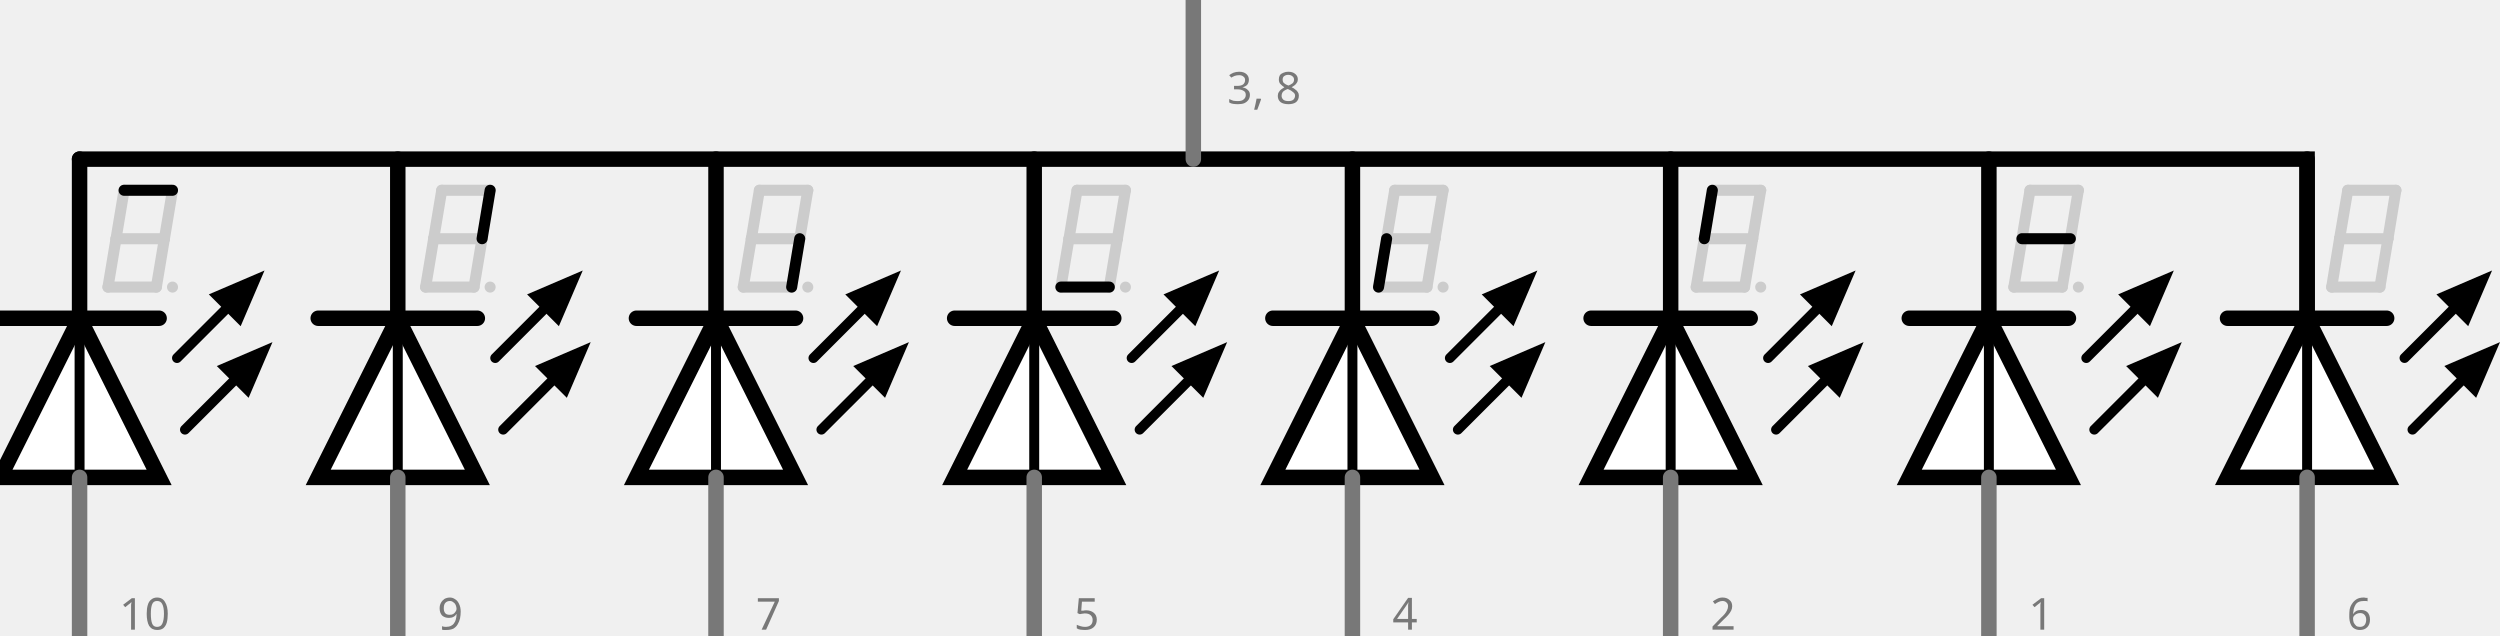
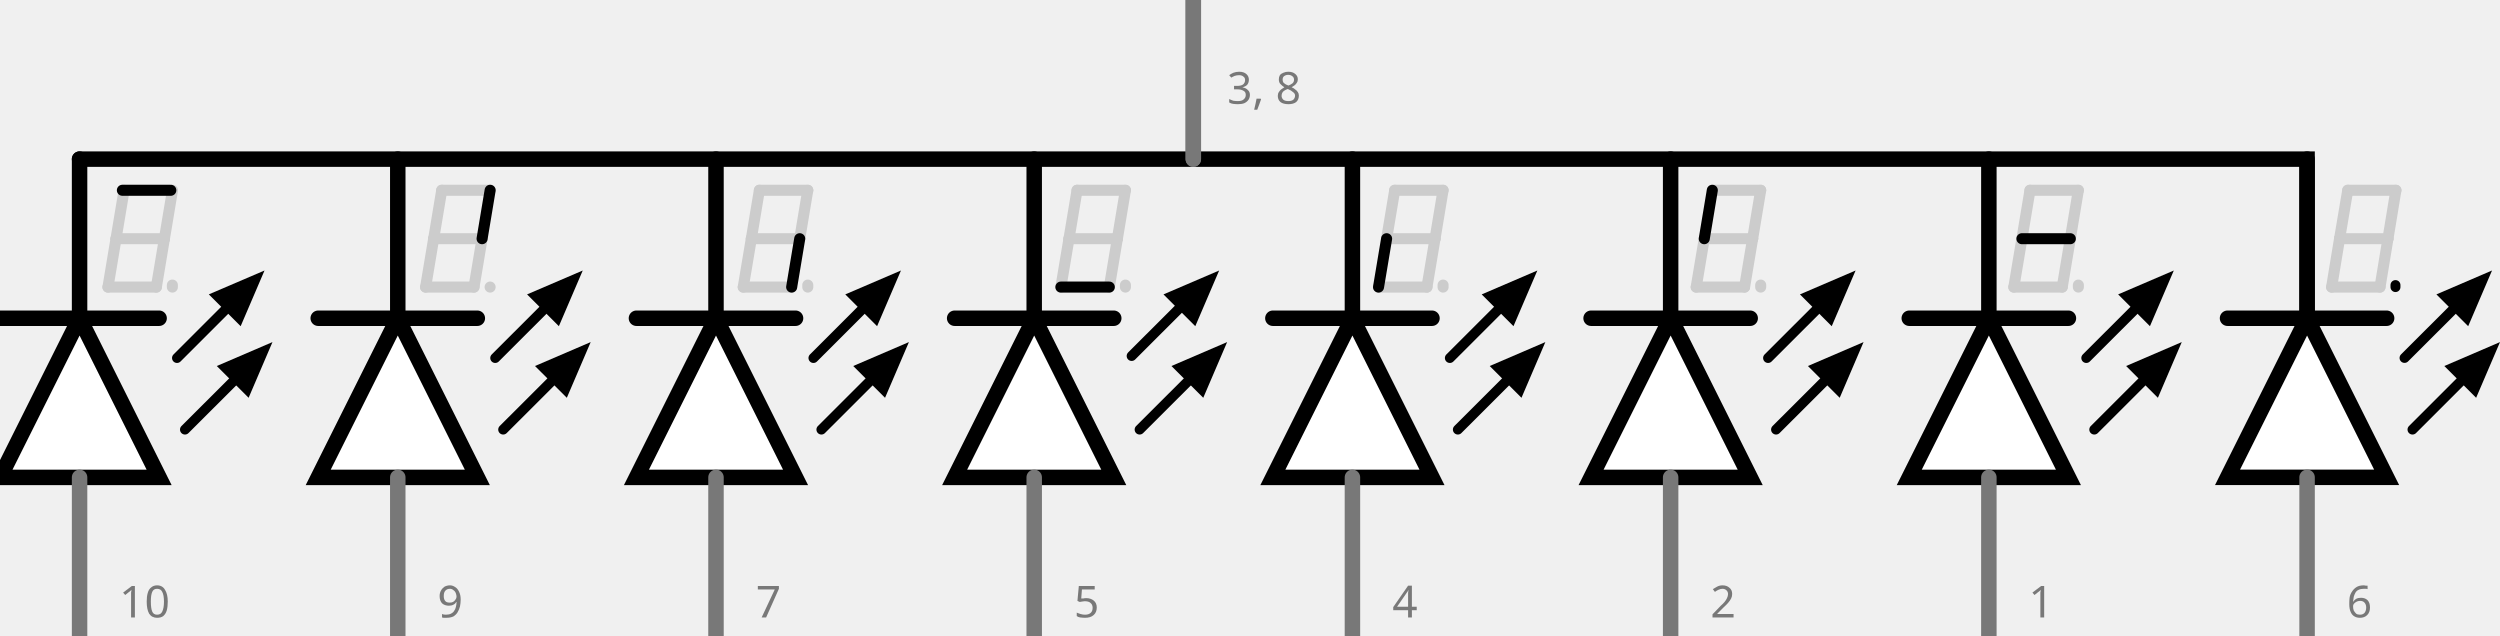
- <svg xmlns="http://www.w3.org/2000/svg" version="1.1" id="Ebene_1" x="0px" y="0px" width="113.129px" height="28.742px" viewBox="0 0 113.129 28.742" enable-background="new 0 0 113.129 28.742" xml:space="preserve">
+ <svg xmlns="http://www.w3.org/2000/svg" width="113.13px" height="28.742px" enable-background="new 0 0 113.129 28.742" version="1.1" viewBox="0 0 113.13 28.742">
  <g id="schematic">
-     <polyline fill="none" stroke="#000000" stroke-width="0.7" stroke-linecap="round" stroke-miterlimit="10" points="3.6,7.2    104.4,7.2 104.4,14.401  " />
-     <line fill="none" stroke="#000000" stroke-width="0.7" stroke-linecap="round" x1="86.398" y1="14.401" x2="90" y2="14.401" />
-     <line fill="none" stroke="#000000" stroke-width="0.7" stroke-linecap="round" x1="90" y1="14.401" x2="93.6" y2="14.401" />
-     <polygon fill="#FFFFFF" stroke="#000000" stroke-width="0.7" stroke-linecap="round" points="90,14.401 93.6,21.602 90,21.602    86.398,21.602  " />
-     <line fill="none" stroke="#000000" stroke-width="0.45" stroke-linecap="round" x1="90" y1="21.602" x2="90" y2="14.401" />
-     <line fill="none" stroke="#000000" stroke-width="0.45" stroke-linecap="round" x1="94.77" y1="19.441" x2="97.109" y2="17.102" />
-     <line fill="none" stroke="#000000" stroke-width="0.45" stroke-linecap="round" x1="94.409" y1="16.201" x2="96.749" y2="13.861" />
-     <line id="connector1pin_31_" fill="none" stroke="#000000" stroke-width="0.7" stroke-linecap="round" x1="90" y1="7.2" x2="90" y2="14.401" />
-     <polygon id="connector1terminal_31_" fill="none" points="89.999,7.2 90,7.2 90,7.2  " />
-     <line id="connector0pin_31_" fill="none" stroke="#787878" stroke-width="0.7" stroke-linecap="round" x1="90" y1="28.801" x2="90" y2="21.602" />
-     <polygon id="connector0terminal_31_" fill="none" points="89.999,28.801 90,28.801 90,28.801  " />
-     <path d="M98.729,15.482l-1.08,2.52l-1.438-1.438L98.729,15.482z" />
-     <path d="M98.369,12.241l-1.08,2.52l-1.439-1.439L98.369,12.241z" />
-     <line fill="none" stroke="#000000" stroke-width="0.7" stroke-linecap="round" x1="72" y1="14.401" x2="75.6" y2="14.401" />
-     <line fill="none" stroke="#000000" stroke-width="0.7" stroke-linecap="round" x1="75.6" y1="14.401" x2="79.2" y2="14.401" />
-     <polygon fill="#FFFFFF" stroke="#000000" stroke-width="0.7" stroke-linecap="round" points="75.6,14.401 79.2,21.602 75.6,21.602    72,21.602  " />
-     <line fill="none" stroke="#000000" stroke-width="0.45" stroke-linecap="round" x1="75.6" y1="21.602" x2="75.6" y2="14.401" />
-     <line fill="none" stroke="#000000" stroke-width="0.45" stroke-linecap="round" x1="80.37" y1="19.441" x2="82.709" y2="17.102" />
-     <line fill="none" stroke="#000000" stroke-width="0.45" stroke-linecap="round" x1="80.009" y1="16.201" x2="82.35" y2="13.861" />
-     <line id="connector1pin_30_" fill="none" stroke="#000000" stroke-width="0.7" stroke-linecap="round" x1="75.6" y1="7.2" x2="75.6" y2="14.401" />
-     <path id="connector1terminal_30_" fill="none" d="M75.6,7.2L75.6,7.2L75.6,7.2z" />
-     <line id="connector0pin_30_" fill="none" stroke="#787878" stroke-width="0.7" stroke-linecap="round" x1="75.6" y1="28.801" x2="75.6" y2="21.602" />
-     <path id="connector0terminal_30_" fill="none" d="M75.6,28.801L75.6,28.801L75.6,28.801z" />
-     <path d="M84.33,15.482l-1.08,2.52l-1.439-1.438L84.33,15.482z" />
-     <path d="M83.969,12.241l-1.08,2.52l-1.438-1.439L83.969,12.241z" />
-     <line fill="none" stroke="#000000" stroke-width="0.7" stroke-linecap="round" x1="57.6" y1="14.401" x2="61.2" y2="14.401" />
-     <line fill="none" stroke="#000000" stroke-width="0.7" stroke-linecap="round" x1="61.2" y1="14.401" x2="64.8" y2="14.401" />
-     <polygon fill="#FFFFFF" stroke="#000000" stroke-width="0.7" stroke-linecap="round" points="61.2,14.401 64.8,21.602 61.2,21.602    57.6,21.602  " />
-     <line fill="none" stroke="#000000" stroke-width="0.45" stroke-linecap="round" x1="61.2" y1="21.602" x2="61.2" y2="14.401" />
-     <line fill="none" stroke="#000000" stroke-width="0.45" stroke-linecap="round" x1="65.971" y1="19.441" x2="68.311" y2="17.102" />
-     <line fill="none" stroke="#000000" stroke-width="0.45" stroke-linecap="round" x1="65.609" y1="16.201" x2="67.949" y2="13.861" />
-     <line id="connector1pin_29_" fill="none" stroke="#000000" stroke-width="0.7" stroke-linecap="round" x1="61.2" y1="7.2" x2="61.2" y2="14.401" />
-     <polygon id="connector1terminal_29_" fill="none" points="61.199,7.2 61.2,7.2 61.2,7.2  " />
-     <line id="connector0pin_29_" fill="none" stroke="#787878" stroke-width="0.7" stroke-linecap="round" x1="61.2" y1="28.801" x2="61.2" y2="21.602" />
-     <polygon id="connector0terminal_29_" fill="none" points="61.199,28.801 61.2,28.801 61.2,28.801  " />
-     <path d="M69.93,15.482l-1.08,2.52l-1.438-1.438L69.93,15.482z" />
-     <path d="M69.568,12.241l-1.08,2.52l-1.438-1.439L69.568,12.241z" />
-     <line fill="none" stroke="#000000" stroke-width="0.7" stroke-linecap="round" x1="43.2" y1="14.401" x2="46.8" y2="14.401" />
-     <line fill="none" stroke="#000000" stroke-width="0.7" stroke-linecap="round" x1="46.8" y1="14.401" x2="50.4" y2="14.401" />
-     <polygon fill="#FFFFFF" stroke="#000000" stroke-width="0.7" stroke-linecap="round" points="46.8,14.401 50.4,21.602 46.8,21.602    43.2,21.602  " />
-     <line fill="none" stroke="#000000" stroke-width="0.45" stroke-linecap="round" x1="46.8" y1="21.602" x2="46.8" y2="14.401" />
-     <line fill="none" stroke="#000000" stroke-width="0.45" stroke-linecap="round" x1="51.57" y1="19.441" x2="53.91" y2="17.102" />
-     <line fill="none" stroke="#000000" stroke-width="0.45" stroke-linecap="round" x1="51.209" y1="16.201" x2="53.549" y2="13.861" />
-     <line id="connector1pin_28_" fill="none" stroke="#000000" stroke-width="0.7" stroke-linecap="round" x1="46.8" y1="7.2" x2="46.8" y2="14.401" />
-     <polygon id="connector1terminal_28_" fill="none" points="46.799,7.2 46.8,7.2 46.8,7.2  " />
-     <line id="connector0pin_28_" fill="none" stroke="#787878" stroke-width="0.7" stroke-linecap="round" x1="46.8" y1="28.801" x2="46.8" y2="21.602" />
-     <polygon id="connector0terminal_28_" fill="none" points="46.799,28.801 46.8,28.801 46.8,28.801  " />
-     <path d="M55.53,15.482l-1.08,2.52l-1.44-1.438L55.53,15.482z" />
-     <path d="M55.169,12.241l-1.08,2.52l-1.439-1.439L55.169,12.241z" />
-     <line fill="none" stroke="#000000" stroke-width="0.7" stroke-linecap="round" x1="28.8" y1="14.401" x2="32.4" y2="14.401" />
-     <line fill="none" stroke="#000000" stroke-width="0.7" stroke-linecap="round" x1="32.4" y1="14.401" x2="36" y2="14.401" />
-     <polygon fill="#FFFFFF" stroke="#000000" stroke-width="0.7" stroke-linecap="round" points="32.4,14.401 36,21.602 32.4,21.602    28.8,21.602  " />
-     <line fill="none" stroke="#000000" stroke-width="0.45" stroke-linecap="round" x1="32.4" y1="21.602" x2="32.4" y2="14.401" />
-     <line fill="none" stroke="#000000" stroke-width="0.45" stroke-linecap="round" x1="37.17" y1="19.441" x2="39.51" y2="17.102" />
-     <line fill="none" stroke="#000000" stroke-width="0.45" stroke-linecap="round" x1="36.81" y1="16.201" x2="39.149" y2="13.861" />
-     <line id="connector1pin_27_" fill="none" stroke="#000000" stroke-width="0.7" stroke-linecap="round" x1="32.4" y1="7.2" x2="32.4" y2="14.401" />
-     <polygon id="connector1terminal_27_" fill="none" points="32.399,7.2 32.4,7.2 32.4,7.2  " />
-     <line id="connector0pin_27_" fill="none" stroke="#787878" stroke-width="0.7" stroke-linecap="round" x1="32.4" y1="28.801" x2="32.4" y2="21.602" />
-     <polygon id="connector0terminal_27_" fill="none" points="32.399,28.801 32.4,28.801 32.4,28.801  " />
-     <path d="M41.13,15.482l-1.08,2.52l-1.44-1.438L41.13,15.482z" />
-     <path d="M40.77,12.241l-1.08,2.52l-1.439-1.439L40.77,12.241z" />
-     <line fill="none" stroke="#000000" stroke-width="0.7" stroke-linecap="round" x1="14.4" y1="14.401" x2="18" y2="14.401" />
-     <line fill="none" stroke="#000000" stroke-width="0.7" stroke-linecap="round" x1="18" y1="14.401" x2="21.6" y2="14.401" />
-     <polygon fill="#FFFFFF" stroke="#000000" stroke-width="0.7" stroke-linecap="round" points="18,14.401 21.6,21.602 18,21.602    14.4,21.602  " />
-     <line fill="none" stroke="#000000" stroke-width="0.45" stroke-linecap="round" x1="18" y1="21.602" x2="18" y2="14.401" />
-     <line fill="none" stroke="#000000" stroke-width="0.45" stroke-linecap="round" x1="22.77" y1="19.441" x2="25.11" y2="17.102" />
-     <line fill="none" stroke="#000000" stroke-width="0.45" stroke-linecap="round" x1="22.41" y1="16.201" x2="24.75" y2="13.861" />
-     <line id="connector1pin_26_" fill="none" stroke="#000000" stroke-width="0.7" stroke-linecap="round" x1="18" y1="7.2" x2="18" y2="14.401" />
-     <polygon id="connector1terminal_26_" fill="none" points="18,7.2 18.001,7.2 18.001,7.2  " />
-     <line id="connector0pin_26_" fill="none" stroke="#787878" stroke-width="0.7" stroke-linecap="round" x1="18" y1="28.801" x2="18" y2="21.602" />
-     <polygon id="connector0terminal_26_" fill="none" points="18,28.801 18.001,28.801 18.001,28.801  " />
-     <path d="M26.73,15.482l-1.08,2.52l-1.44-1.438L26.73,15.482z" />
-     <path d="M26.37,12.241l-1.08,2.52l-1.439-1.439L26.37,12.241z" />
-     <line fill="none" stroke="#000000" stroke-width="0.7" stroke-linecap="round" x1="0" y1="14.401" x2="3.601" y2="14.401" />
-     <line fill="none" stroke="#000000" stroke-width="0.7" stroke-linecap="round" x1="3.601" y1="14.401" x2="7.2" y2="14.401" />
-     <polygon fill="#FFFFFF" stroke="#000000" stroke-width="0.7" stroke-linecap="round" points="3.601,14.401 7.2,21.602    3.601,21.602 0,21.602  " />
-     <line fill="none" stroke="#000000" stroke-width="0.45" stroke-linecap="round" x1="3.601" y1="21.602" x2="3.601" y2="14.401" />
-     <line fill="none" stroke="#000000" stroke-width="0.45" stroke-linecap="round" x1="8.37" y1="19.441" x2="10.71" y2="17.102" />
-     <line fill="none" stroke="#000000" stroke-width="0.45" stroke-linecap="round" x1="8.01" y1="16.201" x2="10.35" y2="13.861" />
-     <line id="connector1pin_25_" fill="none" stroke="#000000" stroke-width="0.7" stroke-linecap="round" x1="3.601" y1="7.2" x2="3.601" y2="14.401" />
-     <polygon id="connector1terminal_25_" fill="none" points="3.6,7.2 3.601,7.2 3.601,7.2  " />
-     <line id="connector0pin_25_" fill="none" stroke="#787878" stroke-width="0.7" stroke-linecap="round" x1="3.601" y1="28.801" x2="3.601" y2="21.602" />
-     <polygon id="connector0terminal_25_" fill="none" points="3.6,28.801 3.601,28.801 3.601,28.801  " />
-     <path d="M12.33,15.482l-1.08,2.52l-1.44-1.438L12.33,15.482z" />
-     <path d="M11.97,12.241l-1.08,2.52l-1.44-1.44L11.97,12.241z" />
-     <rect id="connector0terminal_24_" x="89.999" y="14.399" fill="none" width="0.001" height="0.002" />
-     <rect id="connector0terminal_23_" x="75.6" y="14.399" fill="none" width="0" height="0.002" />
-     <rect id="connector0terminal_22_" x="61.199" y="14.399" fill="none" width="0.001" height="0.002" />
-     <rect id="connector0terminal_21_" x="46.799" y="14.399" fill="none" width="0.001" height="0.002" />
-     <rect id="connector0terminal_20_" x="32.399" y="14.399" fill="none" width="0.001" height="0.002" />
-     <rect id="connector0terminal_19_" x="18" y="14.399" fill="none" width="0.001" height="0.002" />
-     <rect id="connector0terminal_18_" x="3.6" y="14.399" fill="none" width="0.001" height="0.002" />
-     <polygon id="connector1terminal_9_" fill="none" points="104.398,29.293 104.4,29.293 104.4,29.293  " />
-     <polygon id="connector1terminal_8_" fill="none" points="89.999,29.293 90,29.293 90,29.293  " />
-     <path id="connector1terminal_7_" fill="none" d="M75.6,29.293L75.6,29.293L75.6,29.293z" />
-     <polygon id="connector1terminal_6_" fill="none" points="61.199,29.293 61.2,29.293 61.2,29.293  " />
-     <polygon id="connector1terminal_5_" fill="none" points="46.799,29.293 46.8,29.293 46.8,29.293  " />
-     <polygon id="connector1terminal_4_" fill="none" points="32.399,29.293 32.4,29.293 32.4,29.293  " />
-     <polygon id="connector1terminal_3_" fill="none" points="18,29.293 18.001,29.293 18.001,29.293  " />
-     <polygon id="connector1terminal_1_" fill="none" points="3.6,29.293 3.601,29.293 3.601,29.293  " />
-     <line fill="none" stroke="#000000" stroke-width="0.7" stroke-linecap="round" x1="100.799" y1="14.401" x2="104.4" y2="14.401" />
-     <line fill="none" stroke="#000000" stroke-width="0.7" stroke-linecap="round" x1="104.4" y1="14.401" x2="108" y2="14.401" />
-     <polygon fill="#FFFFFF" stroke="#000000" stroke-width="0.7" stroke-linecap="round" points="104.4,14.401 108,21.6 104.4,21.6    100.799,21.6  " />
-     <line fill="none" stroke="#000000" stroke-width="0.45" stroke-linecap="round" x1="104.4" y1="21.6" x2="104.4" y2="14.401" />
-     <line fill="none" stroke="#000000" stroke-width="0.45" stroke-linecap="round" x1="109.169" y1="19.441" x2="111.509" y2="17.1" />
-     <line fill="none" stroke="#000000" stroke-width="0.45" stroke-linecap="round" x1="108.809" y1="16.199" x2="111.148" y2="13.86" />
-     <line id="connector1pin_17_" fill="none" stroke="#000000" stroke-width="0.7" stroke-linecap="round" x1="104.4" y1="7.199" x2="104.4" y2="14.401" />
-     <polygon id="connector1terminal_17_" fill="none" points="104.398,7.199 104.4,7.199 104.4,7.199  " />
-     <line id="connector0pin_17_" fill="none" stroke="#787878" stroke-width="0.7" stroke-linecap="round" x1="104.4" y1="28.801" x2="104.4" y2="21.6" />
-     <rect id="connector0terminal_17_" x="104.398" y="28.799" fill="none" width="0.002" height="0.002" />
-     <path d="M113.129,15.482l-1.08,2.52l-1.439-1.439L113.129,15.482z" />
-     <path d="M112.77,12.24l-1.08,2.521l-1.438-1.439L112.77,12.24z" />
-     <text transform="matrix(1 0 0 1 106.1992 28.4922)" fill="#787878" font-family="'DroidSans'" font-size="2">6</text>
-     <text transform="matrix(1 0 0 1 91.7998 28.4922)" fill="#787878" font-family="'DroidSans'" font-size="2">1</text>
-     <text transform="matrix(1 0 0 1 55.5298 4.6992)" fill="#787878" font-family="'DroidSans'" font-size="2">3, 8</text>
-     <text transform="matrix(1 0 0 1 77.4004 28.4922)" fill="#787878" font-family="'DroidSans'" font-size="2">2</text>
-     <text transform="matrix(1 0 0 1 63 28.4922)" fill="#787878" font-family="'DroidSans'" font-size="2">4</text>
-     <text transform="matrix(1 0 0 1 48.6001 28.4922)" fill="#787878" font-family="'DroidSans'" font-size="2">5</text>
-     <text transform="matrix(1 0 0 1 34.2002 28.4922)" fill="#787878" font-family="'DroidSans'" font-size="2">7</text>
-     <text transform="matrix(1 0 0 1 19.8003 28.4922)" fill="#787878" font-family="'DroidSans'" font-size="2">9</text>
-     <text transform="matrix(1 0 0 1 5.4004 28.4922)" fill="#787878" font-family="'DroidSans'" font-size="2">10</text>
-     <line fill="none" stroke="#787878" stroke-width="0.7" stroke-linecap="round" stroke-miterlimit="10" x1="54" y1="7.2" x2="54" y2="0" />
-     <line fill="none" stroke="#CCCCCC" stroke-width="0.5" stroke-linecap="round" x1="7.075" y1="12.991" x2="4.885" y2="12.991" />
-     <line fill="none" stroke="#CCCCCC" stroke-width="0.5" stroke-linecap="round" x1="5.25" y1="10.802" x2="7.44" y2="10.802" />
-     <line fill="none" stroke="#CCCCCC" stroke-width="0.5" stroke-linecap="round" x1="7.806" y1="12.991" x2="7.806" y2="12.991" />
-     <line fill="none" stroke="#CCCCCC" stroke-width="0.5" stroke-linecap="round" x1="5.25" y1="10.802" x2="4.885" y2="12.991" />
-     <line fill="none" stroke="#CCCCCC" stroke-width="0.5" stroke-linecap="round" x1="5.615" y1="8.61" x2="5.25" y2="10.802" />
-     <line fill="none" stroke="#CCCCCC" stroke-width="0.5" stroke-linecap="round" x1="7.44" y1="10.802" x2="7.075" y2="12.991" />
-     <line fill="none" stroke="#CCCCCC" stroke-width="0.5" stroke-linecap="round" x1="7.806" y1="8.61" x2="7.44" y2="10.802" />
-     <line fill="none" stroke="#000000" stroke-width="0.5" stroke-linecap="round" x1="7.806" y1="8.61" x2="5.615" y2="8.61" />
-     <line fill="none" stroke="#CCCCCC" stroke-width="0.5" stroke-linecap="round" x1="22.179" y1="8.61" x2="19.989" y2="8.61" />
-     <line fill="none" stroke="#CCCCCC" stroke-width="0.5" stroke-linecap="round" x1="21.449" y1="12.991" x2="19.259" y2="12.991" />
-     <line fill="none" stroke="#CCCCCC" stroke-width="0.5" stroke-linecap="round" x1="19.624" y1="10.802" x2="21.815" y2="10.802" />
-     <line fill="none" stroke="#CCCCCC" stroke-width="0.5" stroke-linecap="round" x1="22.179" y1="12.991" x2="22.179" y2="12.991" />
-     <line fill="none" stroke="#CCCCCC" stroke-width="0.5" stroke-linecap="round" x1="19.624" y1="10.802" x2="19.259" y2="12.991" />
-     <line fill="none" stroke="#CCCCCC" stroke-width="0.5" stroke-linecap="round" x1="19.989" y1="8.61" x2="19.624" y2="10.802" />
-     <line fill="none" stroke="#CCCCCC" stroke-width="0.5" stroke-linecap="round" x1="21.815" y1="10.802" x2="21.449" y2="12.991" />
-     <line fill="none" stroke="#000000" stroke-width="0.5" stroke-linecap="round" x1="22.18" y1="8.61" x2="21.815" y2="10.802" />
-     <line fill="none" stroke="#CCCCCC" stroke-width="0.5" stroke-linecap="round" x1="36.554" y1="8.61" x2="34.363" y2="8.61" />
-     <line fill="none" stroke="#CCCCCC" stroke-width="0.5" stroke-linecap="round" x1="35.824" y1="12.991" x2="33.633" y2="12.991" />
-     <line fill="none" stroke="#CCCCCC" stroke-width="0.5" stroke-linecap="round" x1="33.999" y1="10.802" x2="36.189" y2="10.802" />
-     <line fill="none" stroke="#CCCCCC" stroke-width="0.5" stroke-linecap="round" x1="36.554" y1="12.991" x2="36.554" y2="12.991" />
-     <line fill="none" stroke="#CCCCCC" stroke-width="0.5" stroke-linecap="round" x1="33.999" y1="10.802" x2="33.633" y2="12.991" />
-     <line fill="none" stroke="#CCCCCC" stroke-width="0.5" stroke-linecap="round" x1="34.363" y1="8.61" x2="33.999" y2="10.802" />
-     <line fill="none" stroke="#CCCCCC" stroke-width="0.5" stroke-linecap="round" x1="36.554" y1="8.61" x2="36.189" y2="10.802" />
-     <line fill="none" stroke="#000000" stroke-width="0.5" stroke-linecap="round" x1="36.189" y1="10.802" x2="35.824" y2="12.991" />
-     <line fill="none" stroke="#CCCCCC" stroke-width="0.5" stroke-linecap="round" x1="50.927" y1="8.61" x2="48.738" y2="8.61" />
-     <line fill="none" stroke="#CCCCCC" stroke-width="0.5" stroke-linecap="round" x1="48.373" y1="10.802" x2="50.563" y2="10.802" />
-     <line fill="none" stroke="#CCCCCC" stroke-width="0.5" stroke-linecap="round" x1="50.927" y1="12.991" x2="50.927" y2="12.991" />
-     <line fill="none" stroke="#CCCCCC" stroke-width="0.5" stroke-linecap="round" x1="48.373" y1="10.802" x2="48.007" y2="12.991" />
-     <line fill="none" stroke="#CCCCCC" stroke-width="0.5" stroke-linecap="round" x1="48.738" y1="8.61" x2="48.373" y2="10.802" />
-     <line fill="none" stroke="#CCCCCC" stroke-width="0.5" stroke-linecap="round" x1="50.563" y1="10.802" x2="50.198" y2="12.991" />
-     <line fill="none" stroke="#CCCCCC" stroke-width="0.5" stroke-linecap="round" x1="50.928" y1="8.61" x2="50.563" y2="10.802" />
-     <line fill="none" stroke="#000000" stroke-width="0.5" stroke-linecap="round" x1="50.198" y1="12.991" x2="48.007" y2="12.991" />
-     <line fill="none" stroke="#CCCCCC" stroke-width="0.5" stroke-linecap="round" x1="65.302" y1="8.61" x2="63.111" y2="8.61" />
-     <line fill="none" stroke="#CCCCCC" stroke-width="0.5" stroke-linecap="round" x1="64.572" y1="12.991" x2="62.381" y2="12.991" />
-     <line fill="none" stroke="#CCCCCC" stroke-width="0.5" stroke-linecap="round" x1="62.747" y1="10.802" x2="64.938" y2="10.802" />
-     <line fill="none" stroke="#CCCCCC" stroke-width="0.5" stroke-linecap="round" x1="65.302" y1="12.991" x2="65.302" y2="12.991" />
-     <line fill="none" stroke="#CCCCCC" stroke-width="0.5" stroke-linecap="round" x1="63.113" y1="8.61" x2="62.747" y2="10.802" />
-     <line fill="none" stroke="#CCCCCC" stroke-width="0.5" stroke-linecap="round" x1="64.938" y1="10.802" x2="64.572" y2="12.991" />
-     <line fill="none" stroke="#CCCCCC" stroke-width="0.5" stroke-linecap="round" x1="65.302" y1="8.61" x2="64.938" y2="10.802" />
-     <line fill="none" stroke="#000000" stroke-width="0.5" stroke-linecap="round" x1="62.747" y1="10.802" x2="62.381" y2="12.991" />
-     <line fill="none" stroke="#CCCCCC" stroke-width="0.5" stroke-linecap="round" x1="79.675" y1="8.61" x2="77.486" y2="8.61" />
-     <line fill="none" stroke="#CCCCCC" stroke-width="0.5" stroke-linecap="round" x1="78.945" y1="12.991" x2="76.756" y2="12.991" />
-     <line fill="none" stroke="#CCCCCC" stroke-width="0.5" stroke-linecap="round" x1="77.121" y1="10.802" x2="79.311" y2="10.802" />
-     <line fill="none" stroke="#CCCCCC" stroke-width="0.5" stroke-linecap="round" x1="79.675" y1="12.991" x2="79.675" y2="12.991" />
-     <line fill="none" stroke="#CCCCCC" stroke-width="0.5" stroke-linecap="round" x1="77.121" y1="10.802" x2="76.756" y2="12.991" />
-     <line fill="none" stroke="#000000" stroke-width="0.5" stroke-linecap="round" x1="77.486" y1="8.61" x2="77.121" y2="10.802" />
-     <line fill="none" stroke="#CCCCCC" stroke-width="0.5" stroke-linecap="round" x1="79.311" y1="10.802" x2="78.945" y2="12.991" />
-     <line fill="none" stroke="#CCCCCC" stroke-width="0.5" stroke-linecap="round" x1="79.675" y1="8.61" x2="79.311" y2="10.802" />
-     <line fill="none" stroke="#CCCCCC" stroke-width="0.5" stroke-linecap="round" x1="94.05" y1="8.61" x2="91.859" y2="8.61" />
-     <line fill="none" stroke="#CCCCCC" stroke-width="0.5" stroke-linecap="round" x1="93.32" y1="12.991" x2="91.13" y2="12.991" />
-     <line fill="none" stroke="#CCCCCC" stroke-width="0.5" stroke-linecap="round" x1="94.05" y1="12.991" x2="94.05" y2="12.991" />
-     <line fill="none" stroke="#CCCCCC" stroke-width="0.5" stroke-linecap="round" x1="91.496" y1="10.802" x2="91.13" y2="12.991" />
-     <line fill="none" stroke="#CCCCCC" stroke-width="0.5" stroke-linecap="round" x1="91.861" y1="8.61" x2="91.496" y2="10.802" />
-     <line fill="none" stroke="#CCCCCC" stroke-width="0.5" stroke-linecap="round" x1="93.686" y1="10.802" x2="93.32" y2="12.991" />
-     <line fill="none" stroke="#CCCCCC" stroke-width="0.5" stroke-linecap="round" x1="94.05" y1="8.61" x2="93.686" y2="10.802" />
-     <line fill="none" stroke="#000000" stroke-width="0.5" stroke-linecap="round" x1="91.496" y1="10.802" x2="93.686" y2="10.802" />
-     <line fill="none" stroke="#CCCCCC" stroke-width="0.5" stroke-linecap="round" x1="108.418" y1="8.61" x2="106.24" y2="8.61" />
-     <line fill="none" stroke="#CCCCCC" stroke-width="0.5" stroke-linecap="round" x1="107.695" y1="12.991" x2="105.512" y2="12.991" />
-     <line fill="none" stroke="#CCCCCC" stroke-width="0.5" stroke-linecap="round" x1="105.869" y1="10.802" x2="108.059" y2="10.802" />
-     <line fill="none" stroke="#CCCCCC" stroke-width="0.5" stroke-linecap="round" x1="105.869" y1="10.802" x2="105.512" y2="12.991" />
-     <line fill="none" stroke="#CCCCCC" stroke-width="0.5" stroke-linecap="round" x1="106.24" y1="8.61" x2="105.869" y2="10.802" />
-     <line fill="none" stroke="#CCCCCC" stroke-width="0.5" stroke-linecap="round" x1="108.059" y1="10.802" x2="107.695" y2="12.991" />
-     <line fill="none" stroke="#CCCCCC" stroke-width="0.5" stroke-linecap="round" x1="108.418" y1="8.61" x2="108.059" y2="10.802" />
-     <rect id="connector0terminal_9_" x="104.398" y="21.6" fill="none" width="0.002" height="0.002" />
-     <g>
-       <rect id="connector8pin" x="53.509" y="0.108" fill="none" width="0.981" height="0.981" />
-       <rect id="connector8terminal" x="53.509" y="0.11" fill="none" width="0.981" height="0.981" />
-       <rect id="connector7pin" x="31.908" y="27.816" fill="none" width="0.982" height="0.981" />
-       <rect id="connector7terminal" x="31.908" y="27.816" fill="none" width="0.982" height="0.981" />
-       <rect id="connector6pin" x="103.908" y="27.818" fill="none" width="0.98" height="0.979" />
-       <rect id="connector6terminal" x="103.908" y="27.818" fill="none" width="0.98" height="0.979" />
-       <rect id="connector10pin" x="3.104" y="27.816" fill="none" width="0.982" height="0.981" />
-       <rect id="connector10terminal" x="3.104" y="27.816" fill="none" width="0.982" height="0.981" />
-       <rect id="connector9terminal" x="17.508" y="27.816" fill="none" width="0.982" height="0.981" />
-       <rect id="connector9pin" x="17.508" y="27.816" fill="none" width="0.982" height="0.981" />
-       <rect id="connector5terminal" x="46.31" y="27.816" fill="none" width="0.982" height="0.981" />
-       <rect id="connector5pin" x="46.31" y="27.816" fill="none" width="0.982" height="0.981" />
-       <rect id="connector4pin" x="60.708" y="27.816" fill="none" width="0.981" height="0.981" />
-       <rect id="connector4terminal" x="60.708" y="27.816" fill="none" width="0.981" height="0.981" />
-       <rect id="connector3terminal" x="53.51" y="0.112" fill="none" width="0.982" height="0.981" />
-       <rect id="connector3pin" x="53.51" y="0.112" fill="none" width="0.982" height="0.981" />
-       <rect id="connector2terminal" x="75.109" y="27.818" fill="none" width="0.979" height="0.979" />
-       <rect id="connector2pin" x="75.109" y="27.818" fill="none" width="0.979" height="0.979" />
-       <rect id="connector1terminal" x="89.509" y="27.816" fill="none" width="0.981" height="0.981" />
-       <rect id="connector1pin" x="89.509" y="27.816" fill="none" width="0.981" height="0.981" />
+     <g stroke-linecap="round" stroke-width=".7">
+       <g fill="none" stroke="#000">
+         <polyline points="3.6 7.2 104.4 7.2 104.4 14.401" stroke-miterlimit="10" />
+         <line x1="86.398" x2="93.6" y1="14.401" y2="14.401" />
+       </g>
+       <polygon points="90 14.401 93.6 21.602 90 21.602 86.398 21.602" fill="#fff" stroke="#000" />
+       <line x1="90" x2="90" y1="7.2" y2="14.401" stroke="#000" />
+       <line id="connector1pin" x1="90" x2="90" y1="28.801" y2="21.602" stroke="#787878" />
+       <line x1="72" x2="79.2" y1="14.401" y2="14.401" stroke="#000" />
+       <polygon points="75.6 14.401 79.2 21.602 75.6 21.602 72 21.602" fill="#fff" stroke="#000" />
+       <line x1="75.6" x2="75.6" y1="7.2" y2="14.401" stroke="#000" />
+       <line id="connector2pin" x1="75.6" x2="75.6" y1="28.801" y2="21.602" stroke="#787878" />
+       <line x1="57.6" x2="64.8" y1="14.401" y2="14.401" stroke="#000" />
+       <polygon points="61.2 14.401 64.8 21.602 61.2 21.602 57.6 21.602" fill="#fff" stroke="#000" />
+       <line x1="61.2" x2="61.2" y1="7.2" y2="14.401" stroke="#000" />
+       <line id="connector4pin" x1="61.2" x2="61.2" y1="28.801" y2="21.602" stroke="#787878" />
+       <line x1="43.2" x2="50.4" y1="14.401" y2="14.401" stroke="#000" />
+       <polygon points="46.8 14.401 50.4 21.602 46.8 21.602 43.2 21.602" fill="#fff" stroke="#000" />
+       <line x1="46.8" x2="46.8" y1="7.2" y2="14.401" stroke="#000" />
+       <line id="connector5pin" x1="46.8" x2="46.8" y1="28.801" y2="21.602" stroke="#787878" />
+       <g stroke="#000">
+         <line x1="28.8" x2="36" y1="14.401" y2="14.401" />
+         <polygon points="32.4 14.401 36 21.602 32.4 21.602 28.8 21.602" fill="#fff" />
+         <line x1="32.4" x2="32.4" y1="7.2" y2="14.401" />
+       </g>
+       <line id="connector7pin" x1="32.4" x2="32.4" y1="28.801" y2="21.602" stroke="#787878" />
+       <line x1="14.4" x2="21.6" y1="14.401" y2="14.401" stroke="#000" />
+       <polygon points="18 14.401 21.6 21.602 18 21.602 14.4 21.602" fill="#fff" stroke="#000" />
+       <line x1="18" x2="18" y1="7.2" y2="14.401" stroke="#000" />
+       <line id="connector9pin" x1="18" x2="18" y1="28.801" y2="21.602" stroke="#787878" />
+       <line x2="7.2" y1="14.401" y2="14.401" stroke="#000" />
+       <polygon points="3.601 14.401 7.2 21.602 3.601 21.602 0 21.602" fill="#fff" stroke="#000" />
+       <line x1="3.601" x2="3.601" y1="7.2" y2="14.401" stroke="#000" />
+       <line id="connector10pin" x1="3.601" x2="3.601" y1="28.801" y2="21.602" stroke="#787878" />
+       <line x1="100.8" x2="108" y1="14.401" y2="14.401" stroke="#000" />
+       <polygon points="104.4 14.401 108 21.6 104.4 21.6 100.8 21.6" fill="#fff" stroke="#000" />
+       <line x1="104.4" x2="104.4" y1="7.199" y2="14.401" stroke="#000" />
+       <line id="connector6pin" x1="104.4" x2="104.4" y1="28.8" y2="21.6" stroke="#787878" />
+     </g>
+     <g fill="#787878" font-family="'DroidSans'" font-size="2">
+       <text transform="translate(106.2 27.941)">6</text>
+       <text transform="translate(91.8 27.941)">1</text>
+       <text transform="translate(55.53 4.6992)">3, 8</text>
+       <text transform="translate(77.4 27.941)">2</text>
+       <text transform="translate(63 27.941)">4</text>
+       <text transform="translate(48.6 27.941)">5</text>
+       <text transform="translate(34.2 27.941)">7</text>
+       <text transform="translate(19.8 27.941)">9</text>
+       <text transform="translate(5.4004 27.941)">10</text>
+     </g>
+     <g fill="none" stroke-linecap="round">
+       <line id="connector3pin" x1="54" x2="54" y1="7.2" stroke="#787878" stroke-miterlimit="10" stroke-width=".7" />
+       <line id="connector8pin" x1="54" x2="54" y1="7.2" stroke="#787878" stroke-miterlimit="10" stroke-width=".7" />
+       <g stroke="#ccc" stroke-width=".5">
+         <line x1="7.075" x2="4.885" y1="12.991" y2="12.991" />
+         <line x1="5.25" x2="7.44" y1="10.802" y2="10.802" />
+         <line x1="5.25" x2="4.885" y1="10.802" y2="12.991" />
+         <line x1="5.615" x2="5.25" y1="8.61" y2="10.802" />
+         <line x1="7.44" x2="7.075" y1="10.802" y2="12.991" />
+         <line x1="7.806" x2="7.44" y1="8.61" y2="10.802" />
+         <line x1="22.179" x2="19.989" y1="8.61" y2="8.61" />
+         <line x1="21.449" x2="19.259" y1="12.991" y2="12.991" />
+         <line x1="7.8" x2="7.8" y1="12.991" y2="12.9" />
+         <line x1="19.624" x2="21.815" y1="10.802" y2="10.802" />
+         <line x1="22.179" x2="22.179" y1="12.991" y2="12.99" />
+         <line x1="19.624" x2="19.259" y1="10.802" y2="12.991" />
+         <line x1="19.989" x2="19.624" y1="8.61" y2="10.802" />
+         <line x1="21.815" x2="21.449" y1="10.802" y2="12.991" />
+         <line x1="36.554" x2="34.363" y1="8.61" y2="8.61" />
+         <line x1="35.824" x2="33.633" y1="12.991" y2="12.991" />
+         <line x1="33.999" x2="36.189" y1="10.802" y2="10.802" />
+         <line x1="36.554" x2="36.554" y1="12.991" y2="12.9" />
+         <line x1="33.999" x2="33.633" y1="10.802" y2="12.991" />
+         <line x1="34.363" x2="33.999" y1="8.61" y2="10.802" />
+         <line x1="36.554" x2="36.189" y1="8.61" y2="10.802" />
+         <line x1="50.927" x2="48.738" y1="8.61" y2="8.61" />
+         <line x1="48.373" x2="50.563" y1="10.802" y2="10.802" />
+         <line x1="50.927" x2="50.927" y1="12.991" y2="12.9" />
+         <line x1="48.373" x2="48.007" y1="10.802" y2="12.991" />
+         <line x1="48.738" x2="48.373" y1="8.61" y2="10.802" />
+         <line x1="50.563" x2="50.198" y1="10.802" y2="12.991" />
+         <line x1="50.928" x2="50.563" y1="8.61" y2="10.802" />
+         <line x1="65.302" x2="63.111" y1="8.61" y2="8.61" />
+         <line x1="64.572" x2="62.381" y1="12.991" y2="12.991" />
+         <line x1="62.747" x2="64.938" y1="10.802" y2="10.802" />
+         <line x1="65.302" x2="65.302" y1="12.991" y2="12.9" />
+         <line x1="63.113" x2="62.747" y1="8.61" y2="10.802" />
+         <line x1="64.938" x2="64.572" y1="10.802" y2="12.991" />
+         <line x1="65.302" x2="64.938" y1="8.61" y2="10.802" />
+         <line x1="79.675" x2="77.486" y1="8.61" y2="8.61" />
+         <line x1="78.945" x2="76.756" y1="12.991" y2="12.991" />
+         <line x1="77.121" x2="79.311" y1="10.802" y2="10.802" />
+         <line x1="79.675" x2="79.675" y1="12.991" y2="12.9" />
+         <line x1="77.121" x2="76.756" y1="10.802" y2="12.991" />
+         <line x1="79.311" x2="78.945" y1="10.802" y2="12.991" />
+         <line x1="79.675" x2="79.311" y1="8.61" y2="10.802" />
+         <line x1="94.05" x2="91.859" y1="8.61" y2="8.61" />
+         <line x1="93.32" x2="91.13" y1="12.991" y2="12.991" />
+         <line x1="94.05" x2="94.05" y1="12.991" y2="12.9" />
+         <line x1="91.496" x2="91.13" y1="10.802" y2="12.991" />
+         <line x1="91.861" x2="91.496" y1="8.61" y2="10.802" />
+         <line x1="93.686" x2="93.32" y1="10.802" y2="12.991" />
+         <line x1="94.05" x2="93.686" y1="8.61" y2="10.802" />
+         <line x1="108.42" x2="106.24" y1="8.61" y2="8.61" />
+         <line x1="107.7" x2="105.51" y1="12.991" y2="12.991" />
+         <line x1="105.87" x2="108.06" y1="10.802" y2="10.802" />
+         <line x1="105.87" x2="105.51" y1="10.802" y2="12.991" />
+         <line x1="106.24" x2="105.87" y1="8.61" y2="10.802" />
+         <line x1="108.06" x2="107.7" y1="10.802" y2="12.991" />
+         <line x1="108.42" x2="108.06" y1="8.61" y2="10.802" />
+       </g>
+     </g>
+     <g stroke="#000">
+       <g faction-a-off="stroke:#000 fill:#000" faction-a-on="stroke:#EF1818 fill:#EF1818">
+         <g stroke-linecap="round">
+           <line x1="8.01" x2="10.35" y1="16.2" y2="13.861" stroke-width=".45" />
+           <line x1="8.37" x2="10.71" y1="19.439" y2="17.102" stroke-width=".45" />
+           <line x1="7.729" x2="5.538" y1="8.61" y2="8.61" stroke-width=".5" />
+         </g>
+         <path d="m11.97 12.241-1.08 2.52-1.44-1.44 2.52-1.08z" stroke="none" />
+         <path d="m12.33 15.48-1.08 2.521-1.44-1.438 2.52-1.083z" stroke="none" />
+       </g>
+       <g faction-b-off="stroke:#000 fill:#000" faction-b-on="stroke:#EF1818 fill:#EF1818">
+         <g stroke-linecap="round">
+           <line x1="22.18" x2="21.815" y1="8.61" y2="10.802" stroke-width=".5" />
+           <line x1="22.77" x2="25.11" y1="19.439" y2="17.102" stroke-width=".45" />
+           <line x1="22.41" x2="24.75" y1="16.2" y2="13.861" stroke-width=".45" />
+         </g>
+         <path d="m26.73 15.48-1.08 2.521-1.44-1.438 2.52-1.083z" stroke="none" />
+         <path d="m26.37 12.241-1.08 2.52-1.439-1.439 2.519-1.081z" stroke="none" />
+       </g>
+       <g faction-c-off="stroke:#000 fill:#000" faction-c-on="stroke:#EF1818 fill:#EF1818">
+         <g stroke-linecap="round">
+           <line x1="36.189" x2="35.824" y1="10.802" y2="12.991" stroke-width=".5" />
+           <line x1="37.17" x2="39.51" y1="19.439" y2="17.102" stroke-width=".45" />
+           <line x1="36.81" x2="39.149" y1="16.2" y2="13.861" stroke-width=".45" />
+         </g>
+         <path d="m41.13 15.48-1.08 2.521-1.44-1.438 2.52-1.083z" stroke="none" />
+         <path d="m40.77 12.241-1.08 2.52-1.439-1.439 2.519-1.081z" stroke="none" />
+       </g>
+       <g faction-d-off="stroke:#000 fill:#000" faction-d-on="stroke:#EF1818 fill:#EF1818">
+         <g stroke-linecap="round">
+           <line x1="50.198" x2="48.007" y1="12.991" y2="12.991" stroke-width=".5" />
+           <line x1="51.57" x2="53.91" y1="19.439" y2="17.102" stroke-width=".45" />
+           <line x1="51.209" x2="53.549" y1="16.109" y2="13.77" stroke-width=".45" />
+         </g>
+         <path d="m55.53 15.48-1.08 2.521-1.44-1.438 2.52-1.083z" stroke="none" />
+         <path d="m55.169 12.241-1.08 2.52-1.439-1.439 2.519-1.081z" stroke="none" />
+       </g>
+       <g faction-e-off="stroke:#000 fill:#000" faction-e-on="stroke:#EF1818 fill:#EF1818">
+         <g stroke-linecap="round">
+           <line x1="62.747" x2="62.381" y1="10.802" y2="12.991" stroke-width=".5" />
+           <line x1="65.971" x2="68.311" y1="19.439" y2="17.102" stroke-width=".45" />
+           <line x1="65.609" x2="67.949" y1="16.2" y2="13.861" stroke-width=".45" />
+         </g>
+         <path d="m69.93 15.48-1.08 2.521-1.438-1.438 2.518-1.083z" stroke="none" />
+         <path d="m69.568 12.241-1.08 2.52-1.438-1.439 2.518-1.081z" stroke="none" />
+       </g>
+       <g faction-f-off="stroke:#000 fill:#000" faction-f-on="stroke:#EF1818 fill:#EF1818">
+         <g stroke-linecap="round">
+           <line x1="77.486" x2="77.121" y1="8.61" y2="10.802" stroke-width=".5" />
+           <line x1="80.37" x2="82.709" y1="19.439" y2="17.102" stroke-width=".45" />
+           <line x1="80.009" x2="82.35" y1="16.2" y2="13.861" stroke-width=".45" />
+         </g>
+         <path d="m84.33 15.48-1.08 2.521-1.439-1.438 2.519-1.083z" stroke="none" />
+         <path d="m83.969 12.241-1.08 2.52-1.438-1.439 2.518-1.081z" stroke="none" />
+       </g>
+       <g faction-g-off="stroke:#000 fill:#000" faction-g-on="stroke:#EF1818 fill:#EF1818">
+         <g stroke-linecap="round">
+           <line x1="91.496" x2="93.686" y1="10.802" y2="10.802" stroke-width=".5" />
+           <line x1="94.77" x2="97.109" y1="19.439" y2="17.102" stroke-width=".45" />
+           <line x1="94.409" x2="96.749" y1="16.2" y2="13.861" stroke-width=".45" />
+         </g>
+         <path d="m98.729 15.48-1.08 2.521-1.438-1.438 2.518-1.083z" stroke="none" />
+         <path d="m98.369 12.241-1.08 2.52-1.439-1.439 2.519-1.081z" stroke="none" />
+       </g>
+       <g faction-dp-off="stroke:#000 fill:#000" faction-dp-on="stroke:#EF1818 fill:#EF1818">
+         <g stroke-linecap="round" stroke-width=".45">
+           <line x1="109.17" x2="111.51" y1="19.439" y2="17.1" />
+           <line x1="108.81" x2="111.15" y1="16.197" y2="13.86" />
+           <line x1="108.4" x2="108.4" y1="12.991" y2="12.9" />
+         </g>
+         <path d="m113.13 15.48-1.08 2.521-1.439-1.438 2.519-1.083z" stroke="none" />
+         <path d="m112.77 12.24-1.08 2.521-1.438-1.439 2.518-1.082z" stroke="none" />
+       </g>
    </g>
  </g>
</svg>
